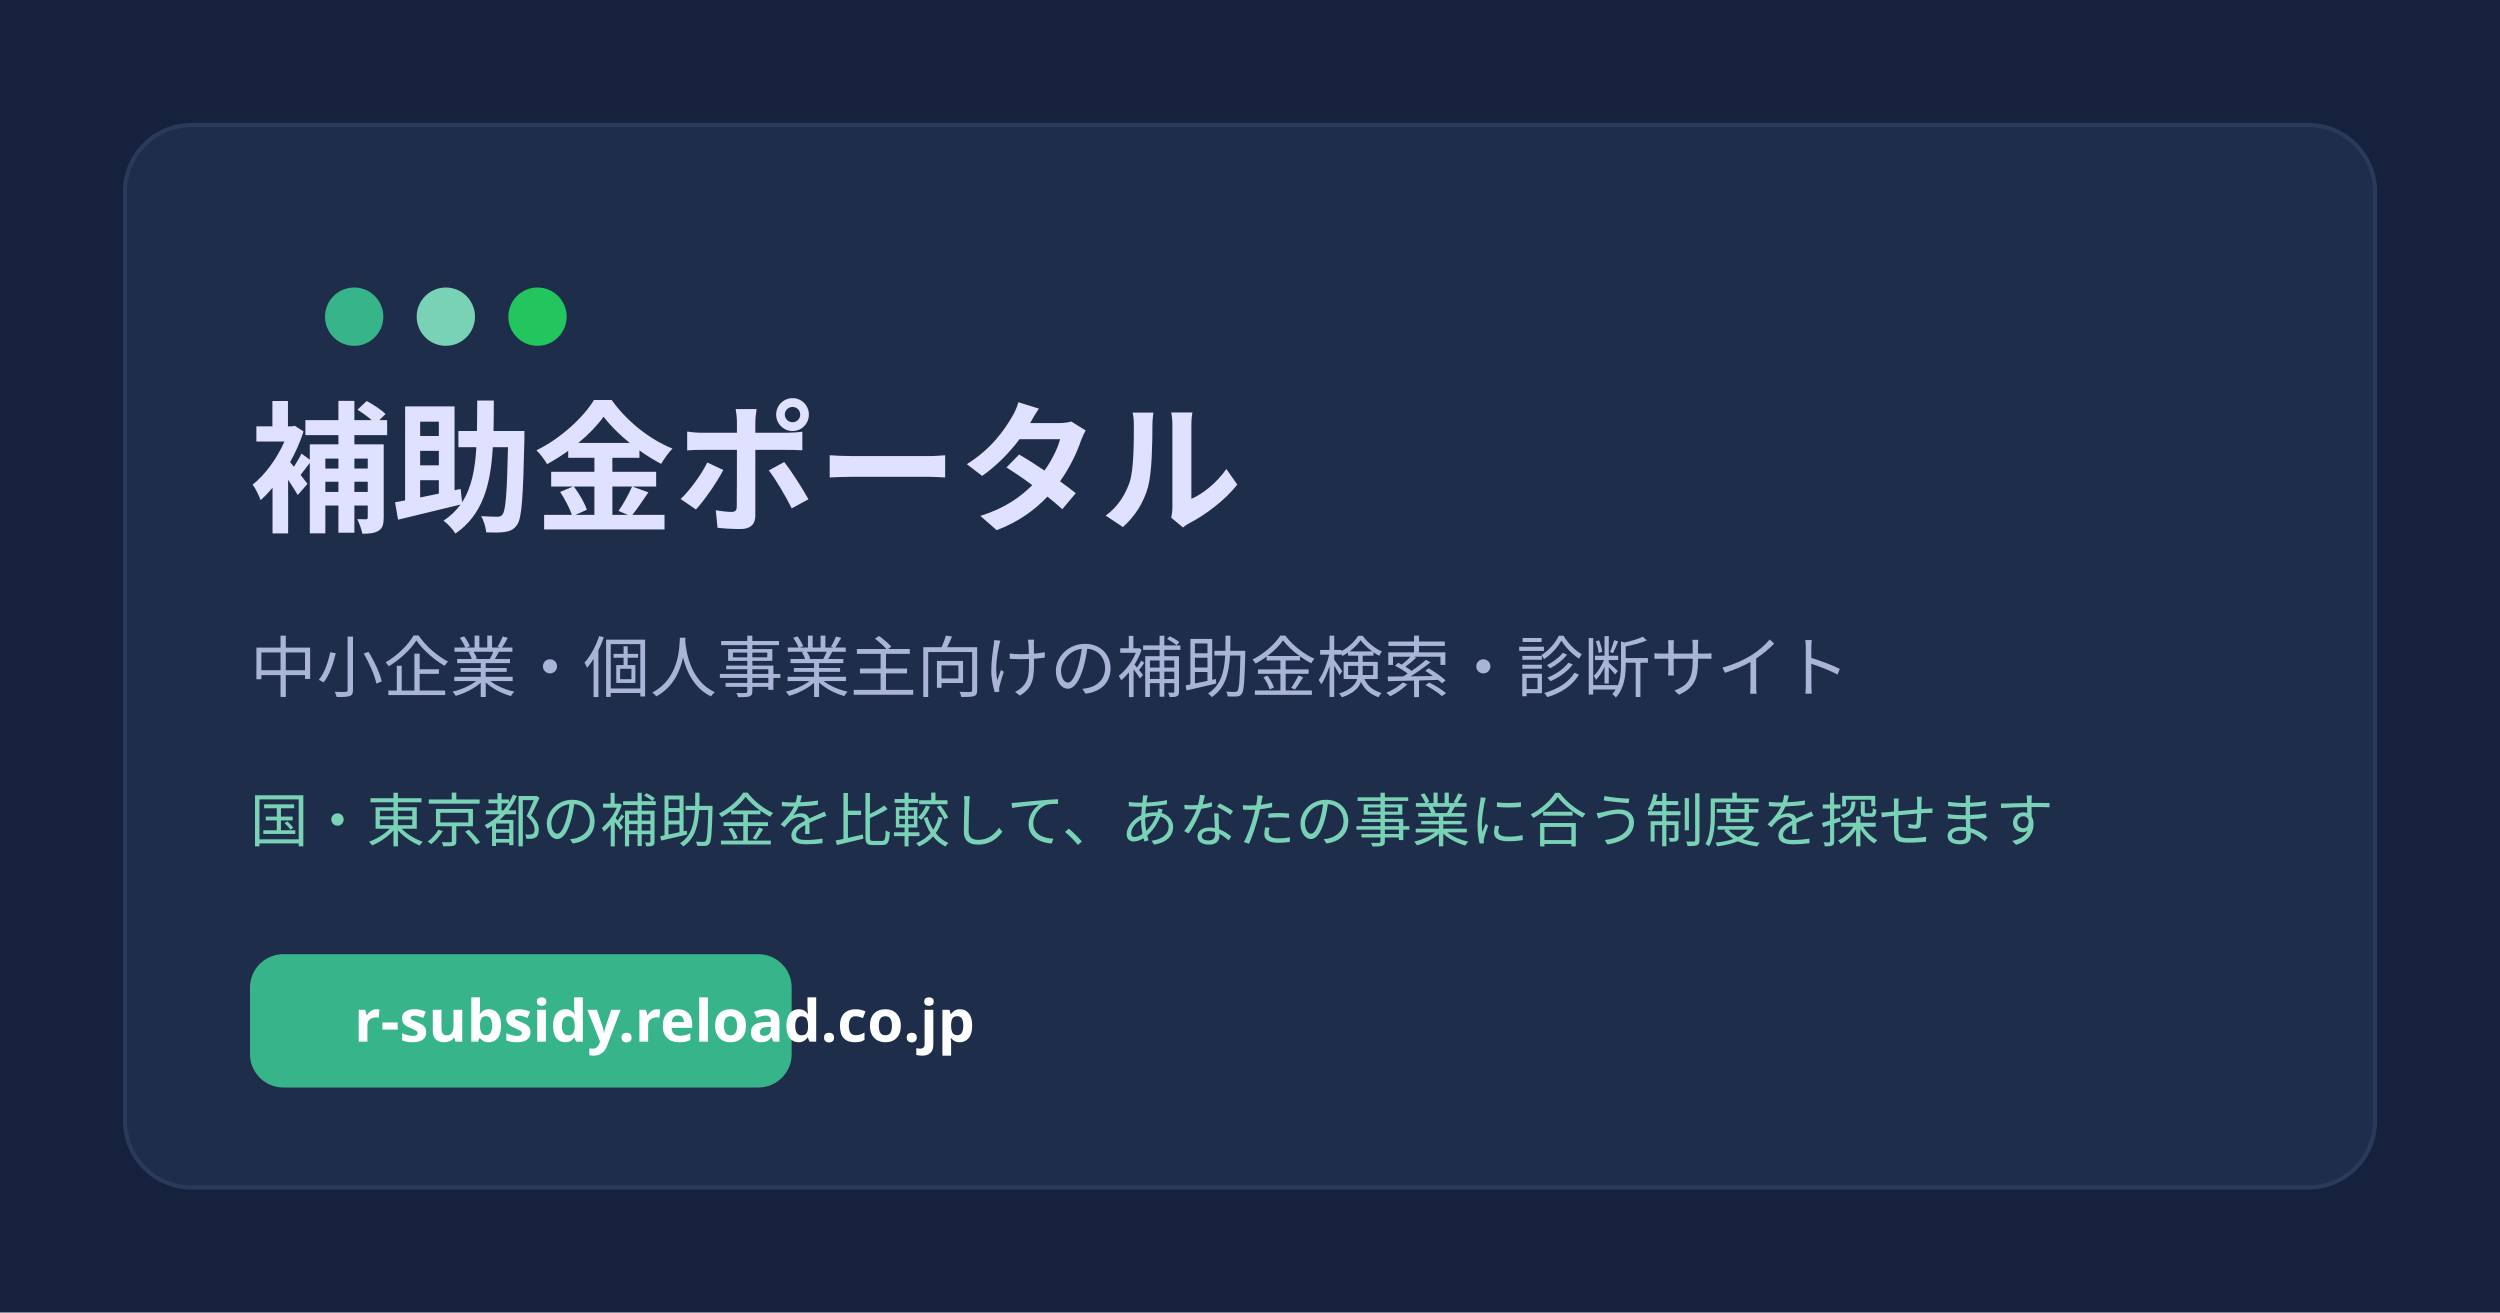
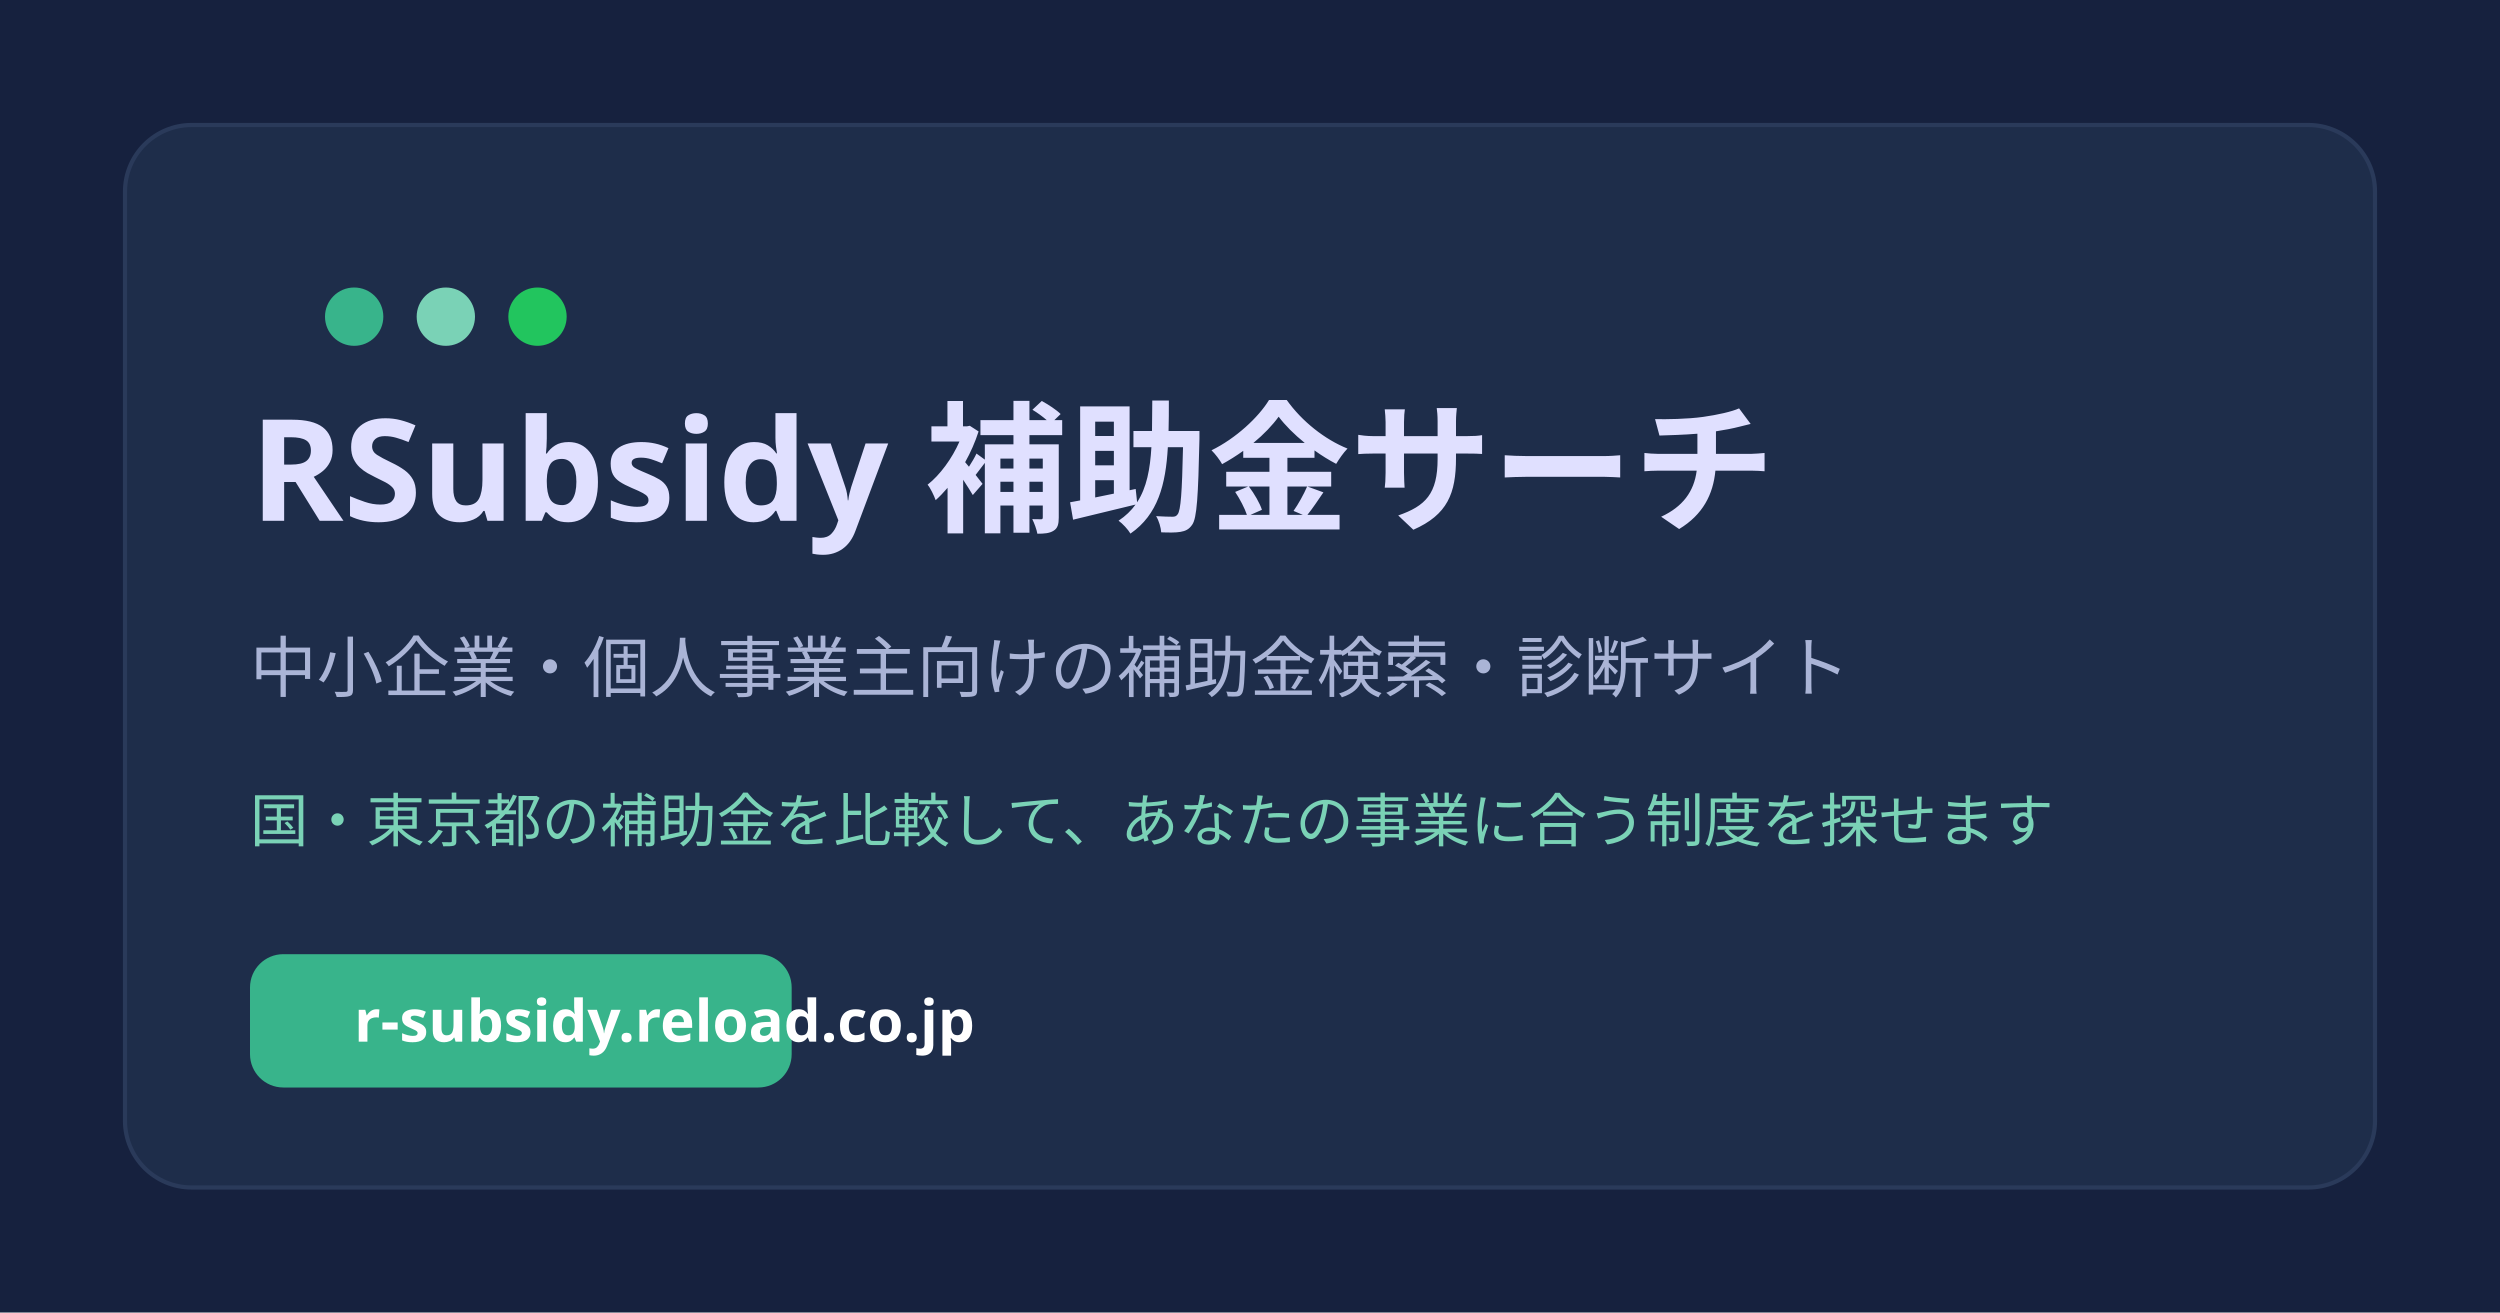
<svg xmlns="http://www.w3.org/2000/svg" width="1200" height="630" viewBox="0 0 1200 630" fill="none">
  <rect width="1200" height="630" fill="#16213E" />
  <rect x="60" y="60" width="1080" height="510" rx="32" fill="#1E2D4A" stroke="#2A3A5A" stroke-width="2" />
  <circle cx="170" cy="152" r="14" fill="#38B48B" />
  <circle cx="214" cy="152" r="14" fill="#7AD2B6" />
  <circle cx="258" cy="152" r="14" fill="#22C55E" />
  <text x="120" y="250" fill="#E0E0FF" font-family="'Hiragino Sans', 'Yu Gothic', sans-serif" font-size="68" font-weight="700">
-     補助金ポータル
+     RSubsidy 補助金サーチ
  </text>
  <text x="120" y="332" fill="#AAB4D6" font-family="'Hiragino Sans', 'Yu Gothic', sans-serif" font-size="32">
    中小企業・個人事業主向けの補助金検索・診断サイト
  </text>
  <text x="120" y="404" fill="#7AD2B6" font-family="'Hiragino Sans', 'Yu Gothic', sans-serif" font-size="28">
    国・東京都の補助金を比較して、あなたの事業に合う制度を探せます
  </text>
  <rect x="120" y="458" width="260" height="64" rx="16" fill="#38B48B" />
  <text x="170" y="500" fill="white" font-family="'Hiragino Sans', 'Yu Gothic', sans-serif" font-size="28" font-weight="700">
    r-subsidy.reload.co.jp
  </text>
</svg>
